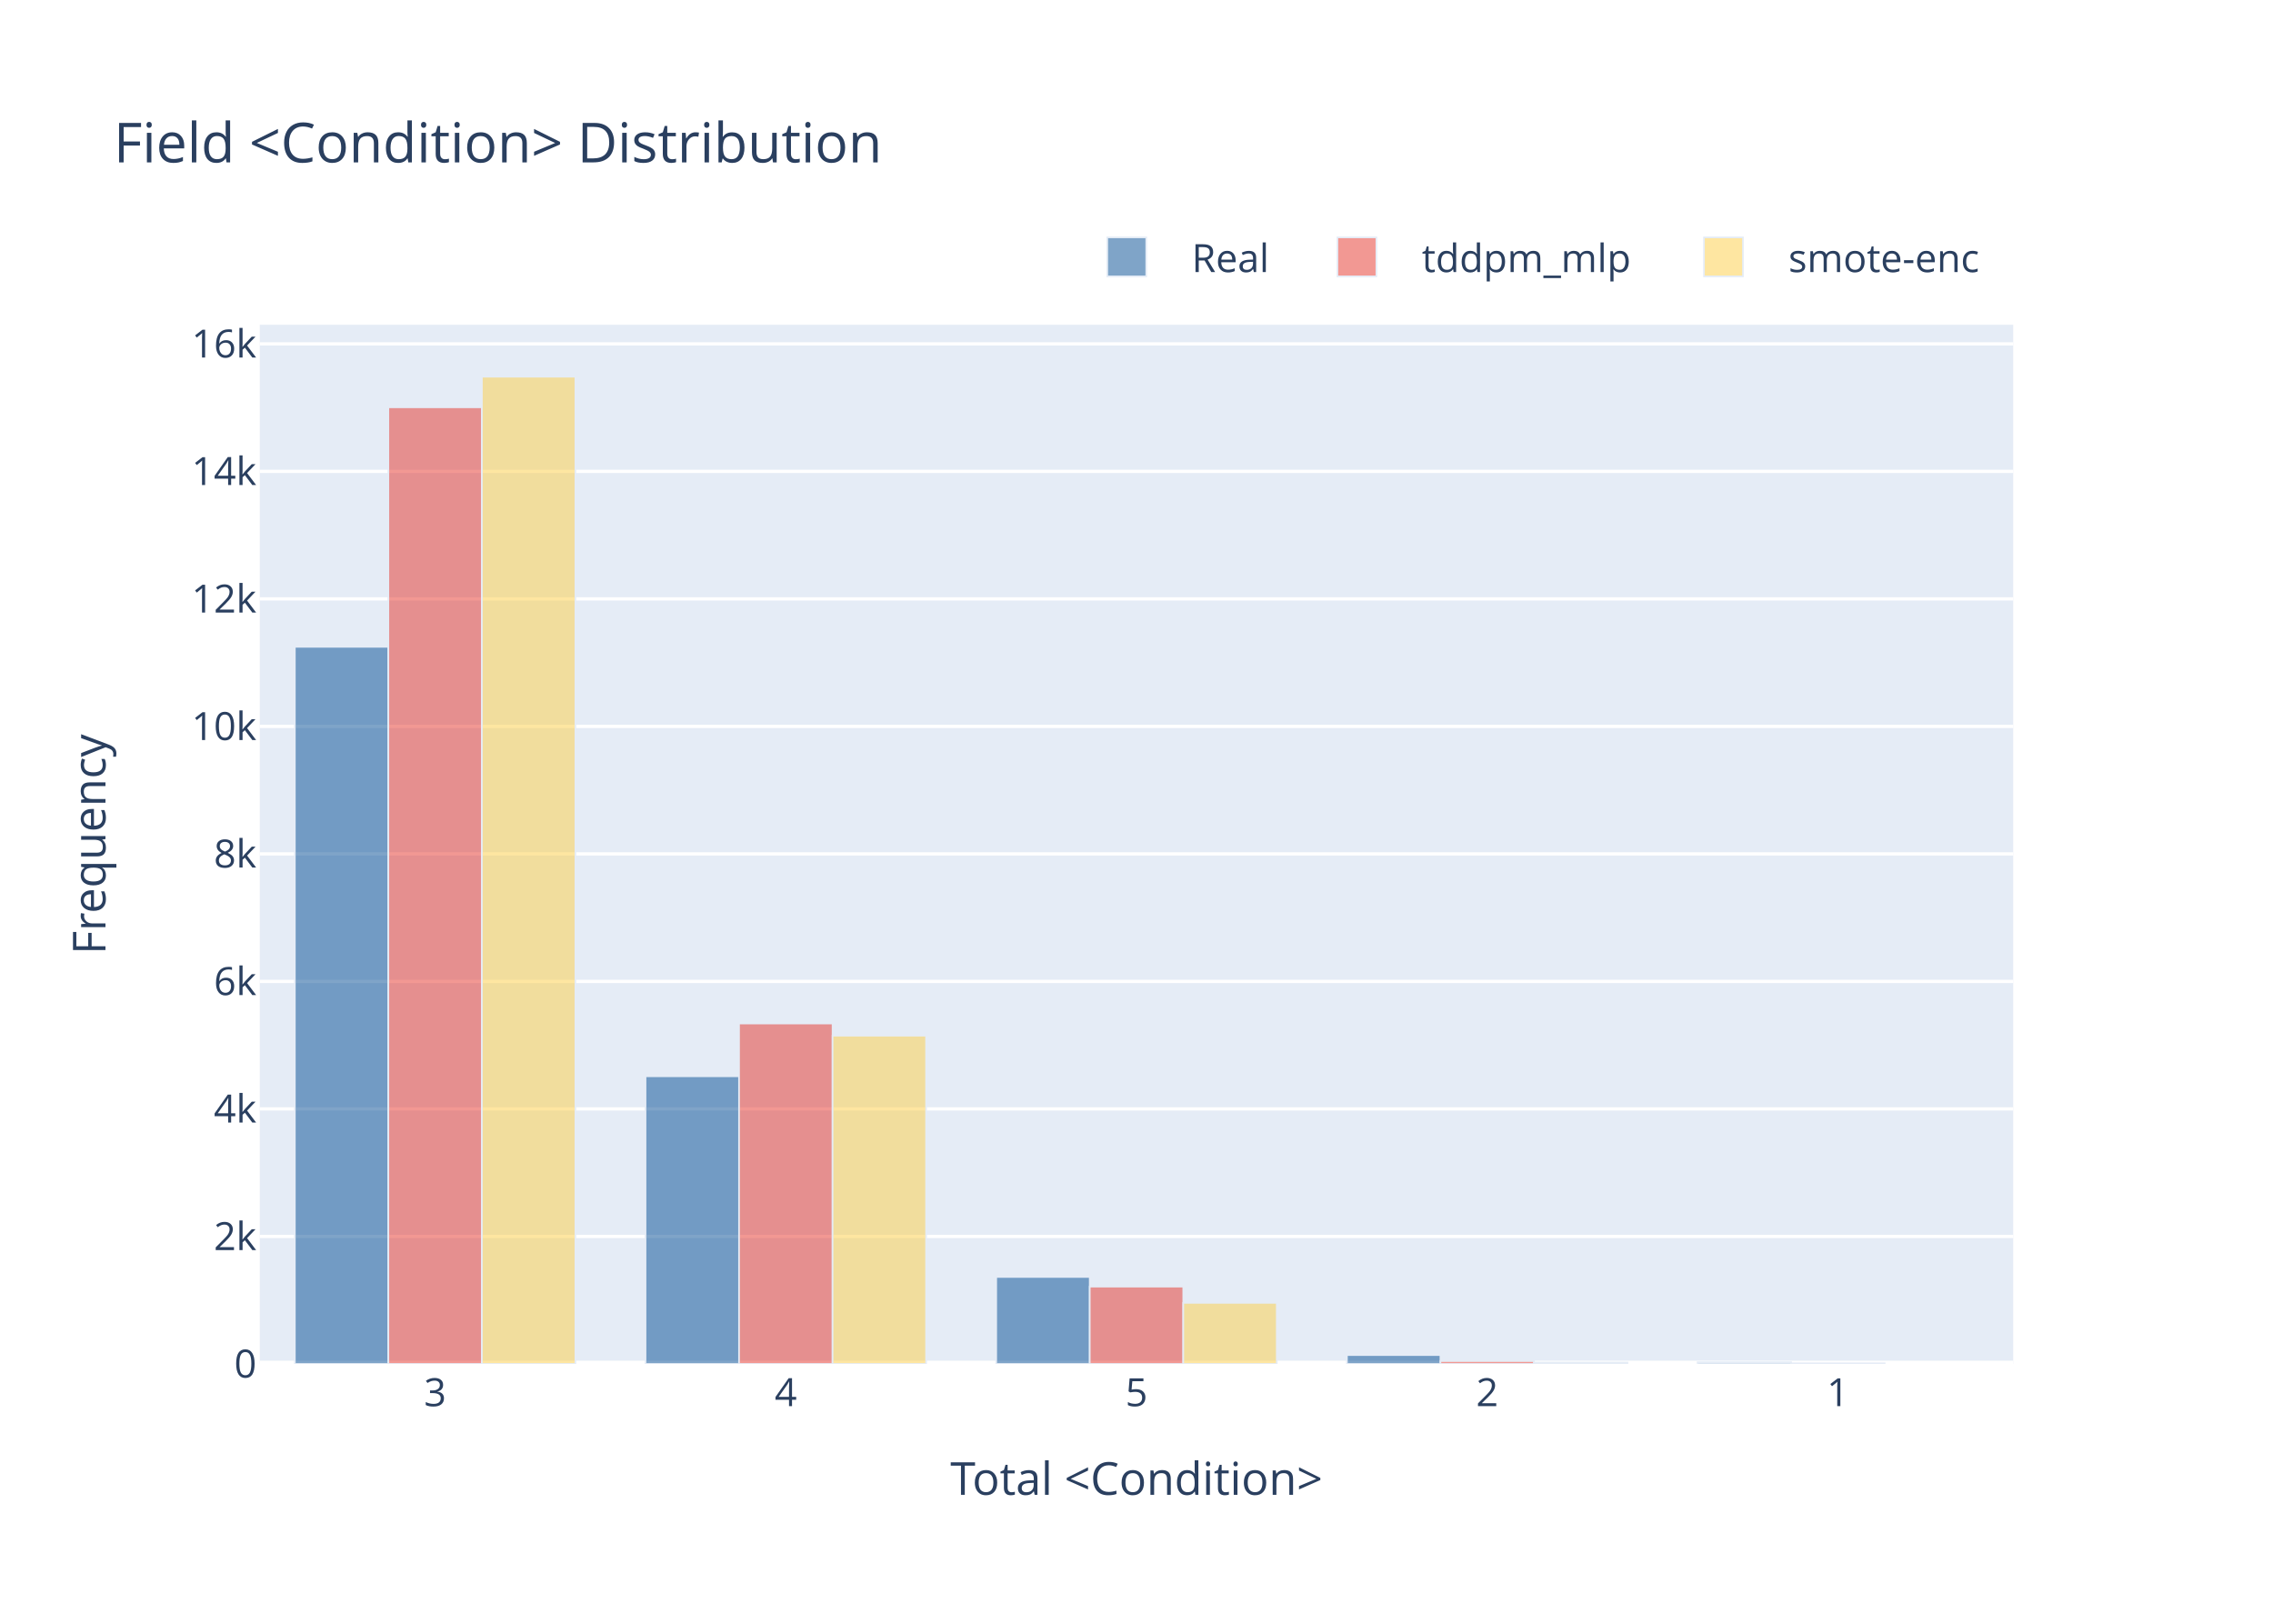
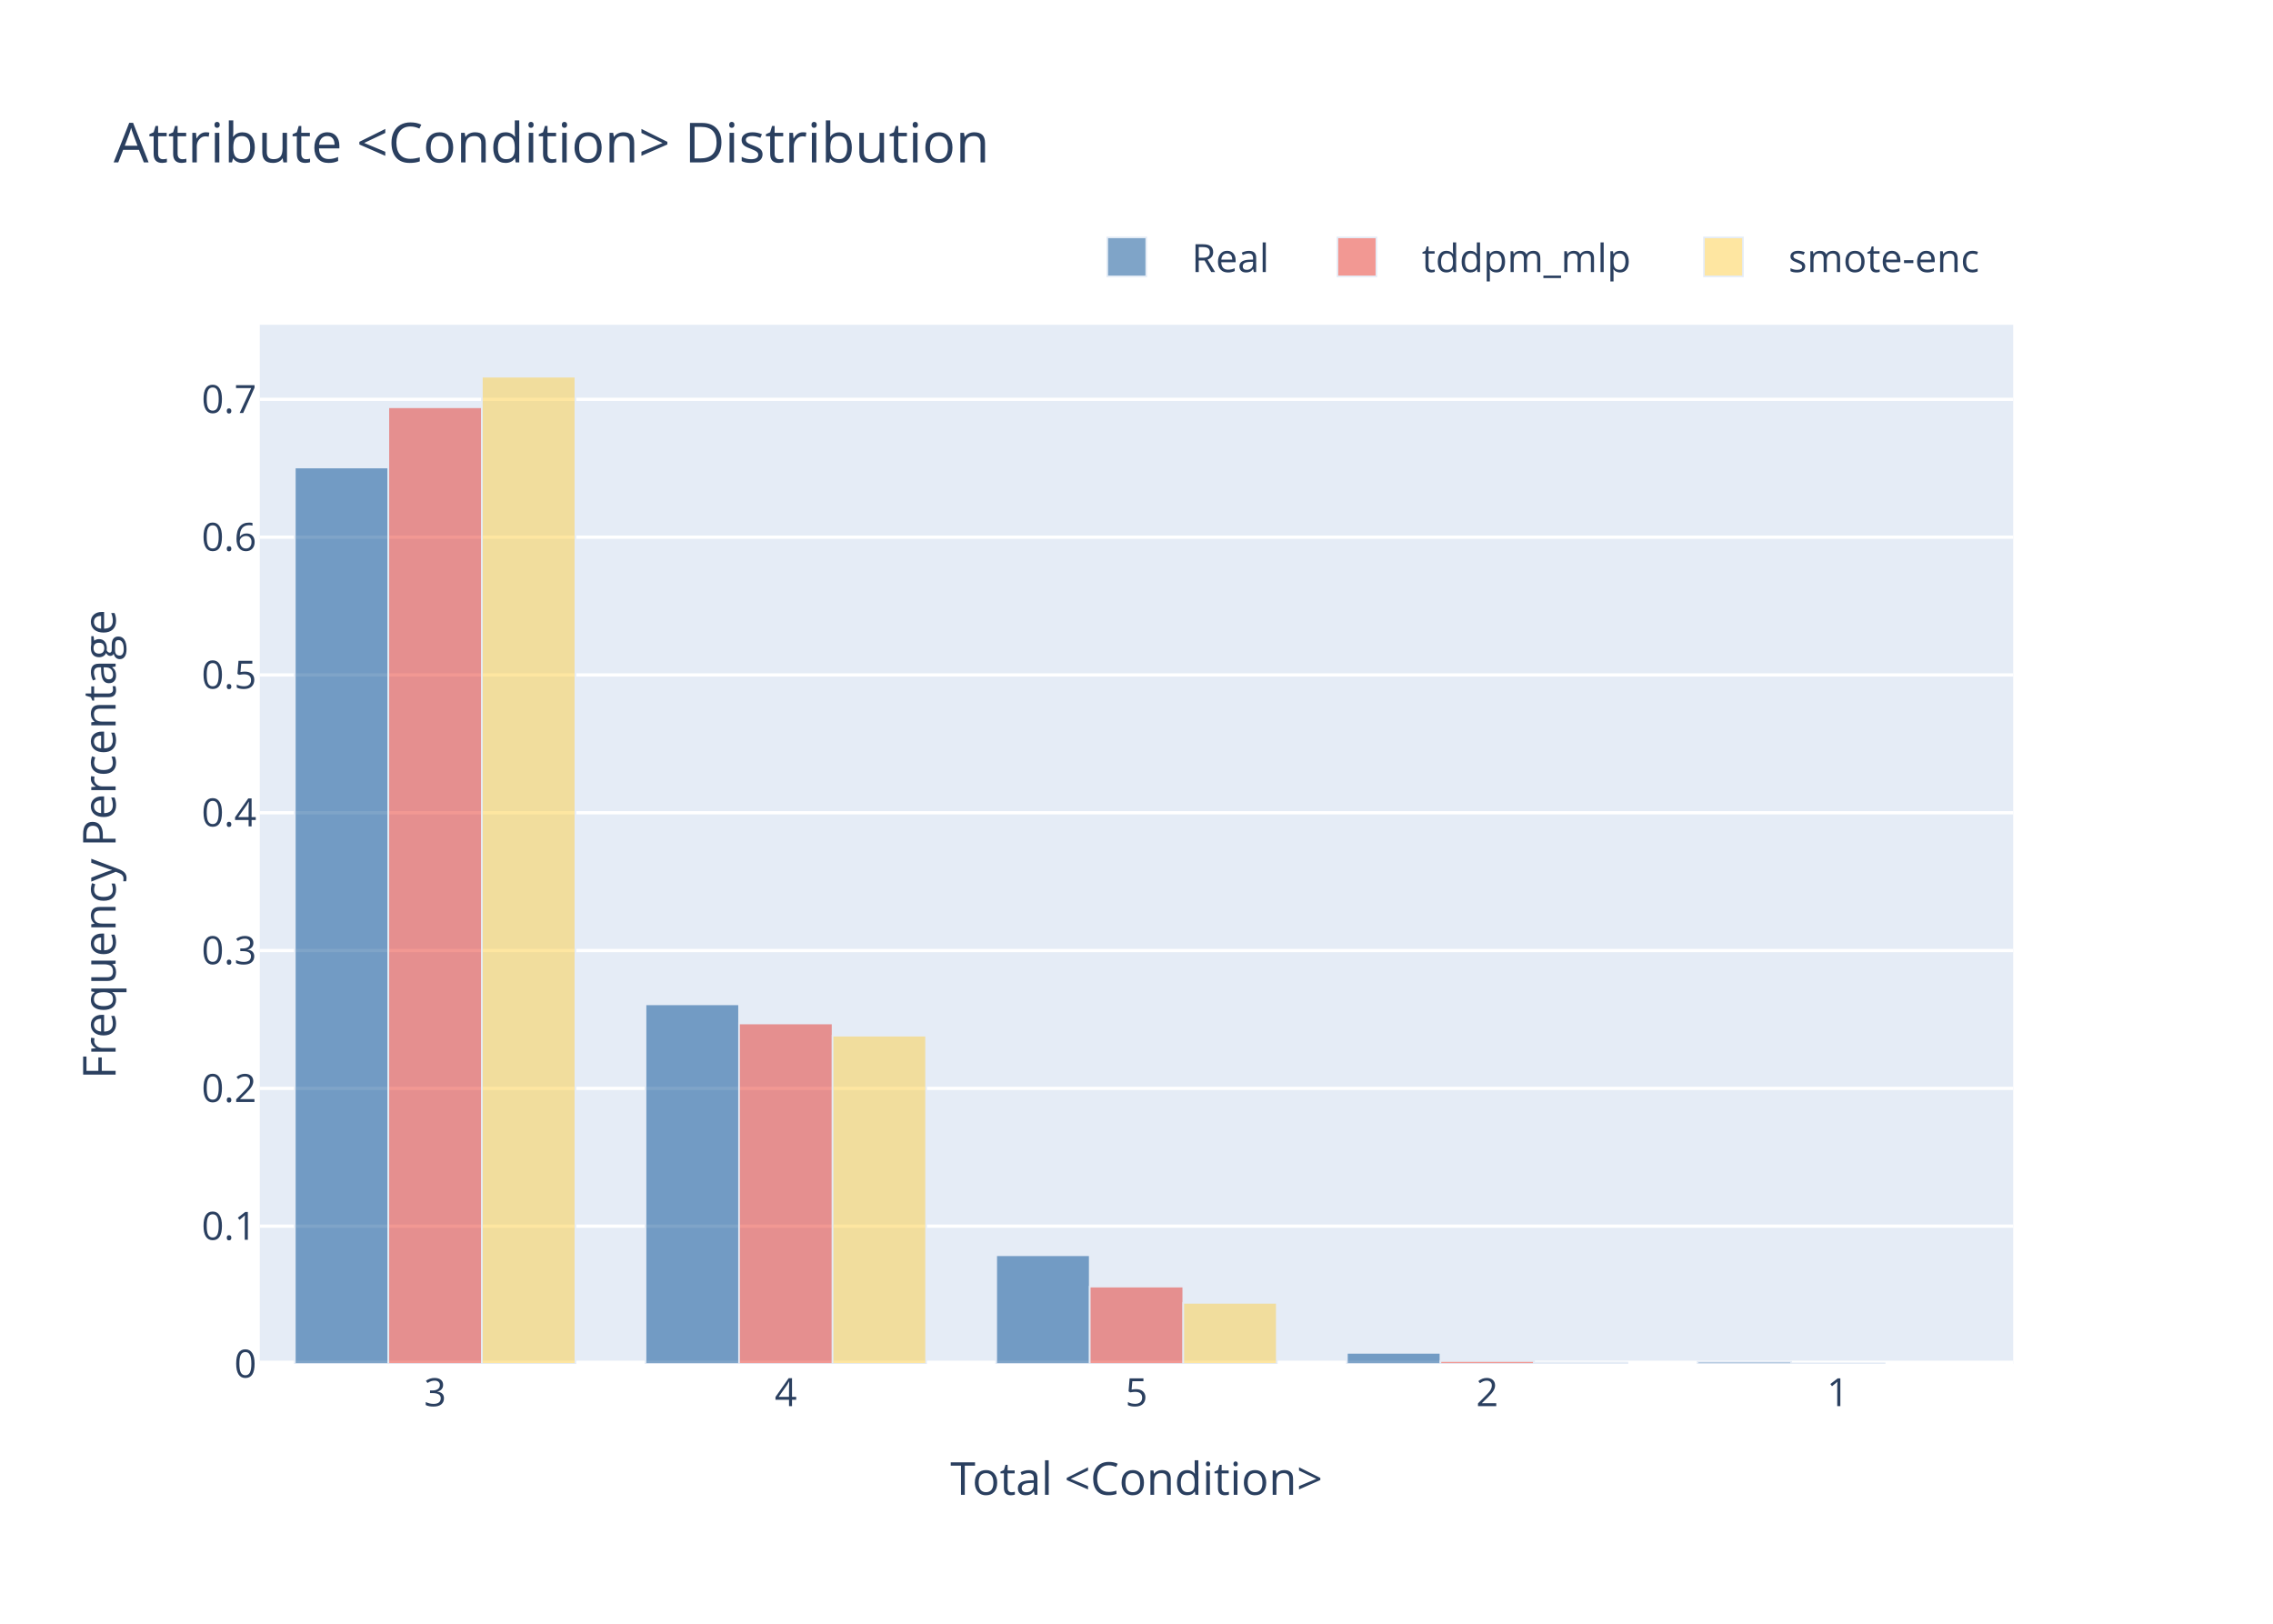
- <svg xmlns="http://www.w3.org/2000/svg" class="main-svg" width="700" height="500" style="" viewBox="0 0 700 500">
+ <svg xmlns="http://www.w3.org/2000/svg" class="main-svg" width="700" height="500" viewBox="0 0 700 500" style="">
  <rect x="0" y="0" width="700" height="500" style="fill: rgb(255, 255, 255); fill-opacity: 1;" />
-   <defs id="defs-3cbbf3">
+   <defs id="defs-d5e38b">
    <g class="clips">
-       <clipPath id="clip3cbbf3xyplot" class="plotclip">
+       <clipPath id="clipd5e38bxyplot" class="plotclip">
        <rect width="540" height="320" />
      </clipPath>
-       <clipPath class="axesclip" id="clip3cbbf3x">
+       <clipPath class="axesclip" id="clipd5e38bx">
        <rect x="80" y="0" width="540" height="500" />
      </clipPath>
-       <clipPath class="axesclip" id="clip3cbbf3y">
+       <clipPath class="axesclip" id="clipd5e38by">
        <rect x="0" y="100" width="700" height="320" />
      </clipPath>
-       <clipPath class="axesclip" id="clip3cbbf3xy">
+       <clipPath class="axesclip" id="clipd5e38bxy">
        <rect x="80" y="100" width="540" height="320" />
      </clipPath>
    </g>
    <g class="gradients" />
    <g class="patterns" />
  </defs>
  <g class="bglayer">
    <rect class="bg" x="80" y="100" width="540" height="320" style="fill: rgb(229, 236, 246); fill-opacity: 1; stroke-width: 0;" />
  </g>
  <g class="layer-below">
    <g class="imagelayer" />
    <g class="shapelayer" />
  </g>
  <g class="cartesianlayer">
    <g class="subplot xy">
      <g class="layer-subplot">
        <g class="shapelayer" />
        <g class="imagelayer" />
      </g>
      <g class="minor-gridlayer">
        <g class="x" />
        <g class="y" />
      </g>
      <g class="gridlayer">
        <g class="x" />
        <g class="y">
-           <path class="ygrid crisp" transform="translate(0,380.74)" d="M80,0h540" style="stroke: rgb(255, 255, 255); stroke-opacity: 1; stroke-width: 1px;" />
-           <path class="ygrid crisp" transform="translate(0,341.47)" d="M80,0h540" style="stroke: rgb(255, 255, 255); stroke-opacity: 1; stroke-width: 1px;" />
-           <path class="ygrid crisp" transform="translate(0,302.21)" d="M80,0h540" style="stroke: rgb(255, 255, 255); stroke-opacity: 1; stroke-width: 1px;" />
-           <path class="ygrid crisp" transform="translate(0,262.94)" d="M80,0h540" style="stroke: rgb(255, 255, 255); stroke-opacity: 1; stroke-width: 1px;" />
-           <path class="ygrid crisp" transform="translate(0,223.68)" d="M80,0h540" style="stroke: rgb(255, 255, 255); stroke-opacity: 1; stroke-width: 1px;" />
-           <path class="ygrid crisp" transform="translate(0,184.42)" d="M80,0h540" style="stroke: rgb(255, 255, 255); stroke-opacity: 1; stroke-width: 1px;" />
-           <path class="ygrid crisp" transform="translate(0,145.15)" d="M80,0h540" style="stroke: rgb(255, 255, 255); stroke-opacity: 1; stroke-width: 1px;" />
-           <path class="ygrid crisp" transform="translate(0,105.89)" d="M80,0h540" style="stroke: rgb(255, 255, 255); stroke-opacity: 1; stroke-width: 1px;" />
+           <path class="ygrid crisp" transform="translate(0,377.57)" d="M80,0h540" style="stroke: rgb(255, 255, 255); stroke-opacity: 1; stroke-width: 1px;" />
+           <path class="ygrid crisp" transform="translate(0,335.14)" d="M80,0h540" style="stroke: rgb(255, 255, 255); stroke-opacity: 1; stroke-width: 1px;" />
+           <path class="ygrid crisp" transform="translate(0,292.7)" d="M80,0h540" style="stroke: rgb(255, 255, 255); stroke-opacity: 1; stroke-width: 1px;" />
+           <path class="ygrid crisp" transform="translate(0,250.27)" d="M80,0h540" style="stroke: rgb(255, 255, 255); stroke-opacity: 1; stroke-width: 1px;" />
+           <path class="ygrid crisp" transform="translate(0,207.84)" d="M80,0h540" style="stroke: rgb(255, 255, 255); stroke-opacity: 1; stroke-width: 1px;" />
+           <path class="ygrid crisp" transform="translate(0,165.41)" d="M80,0h540" style="stroke: rgb(255, 255, 255); stroke-opacity: 1; stroke-width: 1px;" />
+           <path class="ygrid crisp" transform="translate(0,122.97)" d="M80,0h540" style="stroke: rgb(255, 255, 255); stroke-opacity: 1; stroke-width: 1px;" />
        </g>
      </g>
      <g class="zerolinelayer">
        <path class="yzl zl crisp" transform="translate(0,420)" d="M80,0h540" style="stroke: rgb(255, 255, 255); stroke-opacity: 1; stroke-width: 2px;" />
      </g>
      <path class="xlines-below" />
      <path class="ylines-below" />
      <g class="overlines-below" />
      <g class="xaxislayer-below" />
      <g class="yaxislayer-below" />
      <g class="overaxes-below" />
-       <g class="plot" transform="translate(80,100)" clip-path="url(#clip3cbbf3xyplot)">
+       <g class="plot" transform="translate(80,100)" clip-path="url(#clipd5e38bxyplot)">
        <g class="barlayer mlayer">
          <g class="trace bars" style="opacity: 1;">
            <g class="points">
              <g class="point">
-                 <path d="M10.8,320V99.18H39.6V320Z" style="vector-effect: none; opacity: 1; stroke-width: 0.5px; fill: rgb(0, 75, 147); fill-opacity: 0.5; stroke: rgb(229, 236, 246); stroke-opacity: 1;" />
-               </g>
-               <g class="point">
-                 <path d="M118.8,320V231.42H147.6V320Z" style="vector-effect: none; opacity: 1; stroke-width: 0.5px; fill: rgb(0, 75, 147); fill-opacity: 0.5; stroke: rgb(229, 236, 246); stroke-opacity: 1;" />
-               </g>
-               <g class="point">
-                 <path d="M226.8,320V293.22H255.6V320Z" style="vector-effect: none; opacity: 1; stroke-width: 0.5px; fill: rgb(0, 75, 147); fill-opacity: 0.5; stroke: rgb(229, 236, 246); stroke-opacity: 1;" />
-               </g>
-               <g class="point">
-                 <path d="M334.8,320V317.27H363.6V320Z" style="vector-effect: none; opacity: 1; stroke-width: 0.5px; fill: rgb(0, 75, 147); fill-opacity: 0.5; stroke: rgb(229, 236, 246); stroke-opacity: 1;" />
-               </g>
-               <g class="point">
-                 <path d="M442.8,320V319.47H471.6V320Z" style="vector-effect: none; opacity: 1; stroke-width: 0.5px; fill: rgb(0, 75, 147); fill-opacity: 0.5; stroke: rgb(229, 236, 246); stroke-opacity: 1;" />
+                 <path d="M10.8,320V43.96H39.6V320Z" style="vector-effect: none; opacity: 1; stroke-width: 0.5px; fill: rgb(0, 75, 147); fill-opacity: 0.5; stroke: rgb(229, 236, 246); stroke-opacity: 1;" />
+               </g>
+               <g class="point">
+                 <path d="M118.8,320V209.27H147.6V320Z" style="vector-effect: none; opacity: 1; stroke-width: 0.5px; fill: rgb(0, 75, 147); fill-opacity: 0.5; stroke: rgb(229, 236, 246); stroke-opacity: 1;" />
+               </g>
+               <g class="point">
+                 <path d="M226.8,320V286.53H255.6V320Z" style="vector-effect: none; opacity: 1; stroke-width: 0.5px; fill: rgb(0, 75, 147); fill-opacity: 0.5; stroke: rgb(229, 236, 246); stroke-opacity: 1;" />
+               </g>
+               <g class="point">
+                 <path d="M334.8,320V316.59H363.6V320Z" style="vector-effect: none; opacity: 1; stroke-width: 0.5px; fill: rgb(0, 75, 147); fill-opacity: 0.5; stroke: rgb(229, 236, 246); stroke-opacity: 1;" />
+               </g>
+               <g class="point">
+                 <path d="M442.8,320V319.34H471.6V320Z" style="vector-effect: none; opacity: 1; stroke-width: 0.5px; fill: rgb(0, 75, 147); fill-opacity: 0.5; stroke: rgb(229, 236, 246); stroke-opacity: 1;" />
              </g>
            </g>
          </g>
          <g class="trace bars" style="opacity: 1;">
            <g class="points">
              <g class="point">
                <path d="M471.6,320V319.8H500.4V320Z" style="vector-effect: none; opacity: 1; stroke-width: 0.5px; fill: rgb(230, 51, 41); fill-opacity: 0.5; stroke: rgb(229, 236, 246); stroke-opacity: 1;" />
              </g>
              <g class="point">
                <path d="M363.6,320V319.12H392.4V320Z" style="vector-effect: none; opacity: 1; stroke-width: 0.5px; fill: rgb(230, 51, 41); fill-opacity: 0.5; stroke: rgb(229, 236, 246); stroke-opacity: 1;" />
              </g>
              <g class="point">
-                 <path d="M39.6,320V25.42H68.4V320Z" style="vector-effect: none; opacity: 1; stroke-width: 0.5px; fill: rgb(230, 51, 41); fill-opacity: 0.5; stroke: rgb(229, 236, 246); stroke-opacity: 1;" />
-               </g>
-               <g class="point">
-                 <path d="M147.6,320V215.17H176.4V320Z" style="vector-effect: none; opacity: 1; stroke-width: 0.5px; fill: rgb(230, 51, 41); fill-opacity: 0.5; stroke: rgb(229, 236, 246); stroke-opacity: 1;" />
+                 <path d="M39.6,320V25.41H68.4V320Z" style="vector-effect: none; opacity: 1; stroke-width: 0.5px; fill: rgb(230, 51, 41); fill-opacity: 0.5; stroke: rgb(229, 236, 246); stroke-opacity: 1;" />
+               </g>
+               <g class="point">
+                 <path d="M147.6,320V215.16H176.4V320Z" style="vector-effect: none; opacity: 1; stroke-width: 0.5px; fill: rgb(230, 51, 41); fill-opacity: 0.5; stroke: rgb(229, 236, 246); stroke-opacity: 1;" />
              </g>
              <g class="point">
                <path d="M255.6,320V296.19H284.4V320Z" style="vector-effect: none; opacity: 1; stroke-width: 0.5px; fill: rgb(230, 51, 41); fill-opacity: 0.5; stroke: rgb(229, 236, 246); stroke-opacity: 1;" />
              </g>
            </g>
          </g>
          <g class="trace bars" style="opacity: 1;">
            <g class="points">
              <g class="point">
                <path d="M392.4,320V319.57H421.2V320Z" style="vector-effect: none; opacity: 1; stroke-width: 0.5px; fill: rgb(254, 207, 68); fill-opacity: 0.5; stroke: rgb(229, 236, 246); stroke-opacity: 1;" />
              </g>
              <g class="point">
                <path d="M68.4,320V16H97.2V320Z" style="vector-effect: none; opacity: 1; stroke-width: 0.5px; fill: rgb(254, 207, 68); fill-opacity: 0.5; stroke: rgb(229, 236, 246); stroke-opacity: 1;" />
              </g>
              <g class="point">
                <path d="M176.4,320V218.92H205.2V320Z" style="vector-effect: none; opacity: 1; stroke-width: 0.5px; fill: rgb(254, 207, 68); fill-opacity: 0.5; stroke: rgb(229, 236, 246); stroke-opacity: 1;" />
              </g>
              <g class="point">
                <path d="M284.4,320V301.19H313.2V320Z" style="vector-effect: none; opacity: 1; stroke-width: 0.5px; fill: rgb(254, 207, 68); fill-opacity: 0.5; stroke: rgb(229, 236, 246); stroke-opacity: 1;" />
              </g>
            </g>
          </g>
        </g>
      </g>
      <g class="overplot" />
      <path class="xlines-above crisp" d="M0,0" style="fill: none;" />
      <path class="ylines-above crisp" d="M0,0" style="fill: none;" />
      <g class="overlines-above" />
      <g class="xaxislayer-above">
        <g class="xtick">
          <text text-anchor="middle" x="0" y="433" transform="translate(134,0)" style="font-family: 'Open Sans', verdana, arial, sans-serif; font-size: 12px; fill: rgb(42, 63, 95); fill-opacity: 1; white-space: pre; opacity: 1;">3</text>
        </g>
        <g class="xtick">
          <text text-anchor="middle" x="0" y="433" transform="translate(242,0)" style="font-family: 'Open Sans', verdana, arial, sans-serif; font-size: 12px; fill: rgb(42, 63, 95); fill-opacity: 1; white-space: pre; opacity: 1;">4</text>
        </g>
        <g class="xtick">
          <text text-anchor="middle" x="0" y="433" transform="translate(350,0)" style="font-family: 'Open Sans', verdana, arial, sans-serif; font-size: 12px; fill: rgb(42, 63, 95); fill-opacity: 1; white-space: pre; opacity: 1;">5</text>
        </g>
        <g class="xtick">
          <text text-anchor="middle" x="0" y="433" transform="translate(458,0)" style="font-family: 'Open Sans', verdana, arial, sans-serif; font-size: 12px; fill: rgb(42, 63, 95); fill-opacity: 1; white-space: pre; opacity: 1;">2</text>
        </g>
        <g class="xtick">
          <text text-anchor="middle" x="0" y="433" transform="translate(566,0)" style="font-family: 'Open Sans', verdana, arial, sans-serif; font-size: 12px; fill: rgb(42, 63, 95); fill-opacity: 1; white-space: pre; opacity: 1;">1</text>
        </g>
      </g>
      <g class="yaxislayer-above">
        <g class="ytick">
          <text text-anchor="end" x="79" y="4.2" transform="translate(0,420)" style="font-family: 'Open Sans', verdana, arial, sans-serif; font-size: 12px; fill: rgb(42, 63, 95); fill-opacity: 1; white-space: pre; opacity: 1;">0</text>
        </g>
        <g class="ytick">
-           <text text-anchor="end" x="79" y="4.2" style="font-family: 'Open Sans', verdana, arial, sans-serif; font-size: 12px; fill: rgb(42, 63, 95); fill-opacity: 1; white-space: pre; opacity: 1;" transform="translate(0,380.74)">2k</text>
-         </g>
-         <g class="ytick">
-           <text text-anchor="end" x="79" y="4.2" style="font-family: 'Open Sans', verdana, arial, sans-serif; font-size: 12px; fill: rgb(42, 63, 95); fill-opacity: 1; white-space: pre; opacity: 1;" transform="translate(0,341.47)">4k</text>
-         </g>
-         <g class="ytick">
-           <text text-anchor="end" x="79" y="4.2" style="font-family: 'Open Sans', verdana, arial, sans-serif; font-size: 12px; fill: rgb(42, 63, 95); fill-opacity: 1; white-space: pre; opacity: 1;" transform="translate(0,302.21)">6k</text>
-         </g>
-         <g class="ytick">
-           <text text-anchor="end" x="79" y="4.2" style="font-family: 'Open Sans', verdana, arial, sans-serif; font-size: 12px; fill: rgb(42, 63, 95); fill-opacity: 1; white-space: pre; opacity: 1;" transform="translate(0,262.94)">8k</text>
-         </g>
-         <g class="ytick">
-           <text text-anchor="end" x="79" y="4.2" style="font-family: 'Open Sans', verdana, arial, sans-serif; font-size: 12px; fill: rgb(42, 63, 95); fill-opacity: 1; white-space: pre; opacity: 1;" transform="translate(0,223.68)">10k</text>
-         </g>
-         <g class="ytick">
-           <text text-anchor="end" x="79" y="4.2" style="font-family: 'Open Sans', verdana, arial, sans-serif; font-size: 12px; fill: rgb(42, 63, 95); fill-opacity: 1; white-space: pre; opacity: 1;" transform="translate(0,184.42)">12k</text>
-         </g>
-         <g class="ytick">
-           <text text-anchor="end" x="79" y="4.2" style="font-family: 'Open Sans', verdana, arial, sans-serif; font-size: 12px; fill: rgb(42, 63, 95); fill-opacity: 1; white-space: pre; opacity: 1;" transform="translate(0,145.15)">14k</text>
-         </g>
-         <g class="ytick">
-           <text text-anchor="end" x="79" y="4.2" style="font-family: 'Open Sans', verdana, arial, sans-serif; font-size: 12px; fill: rgb(42, 63, 95); fill-opacity: 1; white-space: pre; opacity: 1;" transform="translate(0,105.89)">16k</text>
+           <text text-anchor="end" x="79" y="4.2" style="font-family: 'Open Sans', verdana, arial, sans-serif; font-size: 12px; fill: rgb(42, 63, 95); fill-opacity: 1; white-space: pre; opacity: 1;" transform="translate(0,377.57)">0.1</text>
+         </g>
+         <g class="ytick">
+           <text text-anchor="end" x="79" y="4.2" style="font-family: 'Open Sans', verdana, arial, sans-serif; font-size: 12px; fill: rgb(42, 63, 95); fill-opacity: 1; white-space: pre; opacity: 1;" transform="translate(0,335.14)">0.2</text>
+         </g>
+         <g class="ytick">
+           <text text-anchor="end" x="79" y="4.2" style="font-family: 'Open Sans', verdana, arial, sans-serif; font-size: 12px; fill: rgb(42, 63, 95); fill-opacity: 1; white-space: pre; opacity: 1;" transform="translate(0,292.7)">0.3</text>
+         </g>
+         <g class="ytick">
+           <text text-anchor="end" x="79" y="4.2" style="font-family: 'Open Sans', verdana, arial, sans-serif; font-size: 12px; fill: rgb(42, 63, 95); fill-opacity: 1; white-space: pre; opacity: 1;" transform="translate(0,250.27)">0.4</text>
+         </g>
+         <g class="ytick">
+           <text text-anchor="end" x="79" y="4.2" style="font-family: 'Open Sans', verdana, arial, sans-serif; font-size: 12px; fill: rgb(42, 63, 95); fill-opacity: 1; white-space: pre; opacity: 1;" transform="translate(0,207.84)">0.5</text>
+         </g>
+         <g class="ytick">
+           <text text-anchor="end" x="79" y="4.2" style="font-family: 'Open Sans', verdana, arial, sans-serif; font-size: 12px; fill: rgb(42, 63, 95); fill-opacity: 1; white-space: pre; opacity: 1;" transform="translate(0,165.41)">0.6</text>
+         </g>
+         <g class="ytick">
+           <text text-anchor="end" x="79" y="4.2" style="font-family: 'Open Sans', verdana, arial, sans-serif; font-size: 12px; fill: rgb(42, 63, 95); fill-opacity: 1; white-space: pre; opacity: 1;" transform="translate(0,122.97)">0.7</text>
        </g>
      </g>
      <g class="overaxes-above" />
    </g>
  </g>
  <g class="polarlayer" />
  <g class="smithlayer" />
  <g class="ternarylayer" />
  <g class="geolayer" />
  <g class="funnelarealayer" />
  <g class="pielayer" />
  <g class="iciclelayer" />
  <g class="treemaplayer" />
  <g class="sunburstlayer" />
  <g class="glimages" />
-   <defs id="topdefs-3cbbf3">
+   <defs id="topdefs-d5e38b">
    <g class="clips" />
-     <clipPath id="legend3cbbf3">
+     <clipPath id="legendd5e38b">
      <rect width="293" height="29" x="0" y="0" />
    </clipPath>
  </defs>
  <g class="layer-above">
    <g class="imagelayer" />
    <g class="shapelayer" />
  </g>
  <g class="infolayer">
    <g class="legend" pointer-events="all" transform="translate(327,64.6)">
      <rect class="bg" shape-rendering="crispEdges" width="293" height="29" x="0" y="0" style="stroke: rgb(68, 68, 68); stroke-opacity: 1; fill: rgb(255, 255, 255); fill-opacity: 1; stroke-width: 0px;" />
-       <g class="scrollbox" transform="" clip-path="url(#legend3cbbf3)">
+       <g class="scrollbox" transform="" clip-path="url(#legendd5e38b)">
        <g class="groups">
          <g class="traces" transform="translate(0,14.5)" style="opacity: 1;">
            <text class="legendtext" text-anchor="start" x="40" y="4.68" style="font-family: 'Open Sans', verdana, arial, sans-serif; font-size: 12px; fill: rgb(42, 63, 95); fill-opacity: 1; white-space: pre;">Real</text>
            <g class="layers" style="opacity: 1;">
              <g class="legendfill" />
              <g class="legendlines" />
              <g class="legendsymbols">
                <g class="legendpoints">
                  <path class="legendundefined" d="M6,6H-6V-6H6Z" transform="translate(20,0)" style="stroke-width: 0.5px; fill: rgb(0, 75, 147); fill-opacity: 0.5; stroke: rgb(229, 236, 246); stroke-opacity: 1;" />
                </g>
              </g>
            </g>
            <rect class="legendtoggle" x="0" y="-9.5" width="68.375" height="19" style="fill: rgb(0, 0, 0); fill-opacity: 0;" />
          </g>
          <g class="traces" transform="translate(70.875,14.5)" style="opacity: 1;">
            <text class="legendtext" text-anchor="start" x="40" y="4.68" style="font-family: 'Open Sans', verdana, arial, sans-serif; font-size: 12px; fill: rgb(42, 63, 95); fill-opacity: 1; white-space: pre;">tddpm_mlp</text>
            <g class="layers" style="opacity: 1;">
              <g class="legendfill" />
              <g class="legendlines" />
              <g class="legendsymbols">
                <g class="legendpoints">
                  <path class="legendundefined" d="M6,6H-6V-6H6Z" transform="translate(20,0)" style="stroke-width: 0.5px; fill: rgb(230, 51, 41); fill-opacity: 0.5; stroke: rgb(229, 236, 246); stroke-opacity: 1;" />
                </g>
              </g>
            </g>
            <rect class="legendtoggle" x="0" y="-9.5" width="110.391" height="19" style="fill: rgb(0, 0, 0); fill-opacity: 0;" />
          </g>
          <g class="traces" transform="translate(183.7656,14.5)" style="opacity: 1;">
            <text class="legendtext" text-anchor="start" x="40" y="4.68" style="font-family: 'Open Sans', verdana, arial, sans-serif; font-size: 12px; fill: rgb(42, 63, 95); fill-opacity: 1; white-space: pre;">smote-enc</text>
            <g class="layers" style="opacity: 1;">
              <g class="legendfill" />
              <g class="legendlines" />
              <g class="legendsymbols">
                <g class="legendpoints">
                  <path class="legendundefined" d="M6,6H-6V-6H6Z" transform="translate(20,0)" style="stroke-width: 0.5px; fill: rgb(254, 207, 68); fill-opacity: 0.5; stroke: rgb(229, 236, 246); stroke-opacity: 1;" />
                </g>
              </g>
            </g>
            <rect class="legendtoggle" x="0" y="-9.5" width="105.797" height="19" style="fill: rgb(0, 0, 0); fill-opacity: 0;" />
          </g>
        </g>
      </g>
      <rect class="scrollbar" rx="20" ry="3" width="0" height="0" x="0" y="0" style="fill: rgb(128, 139, 164); fill-opacity: 1;" />
    </g>
    <g class="g-gtitle">
-       <text class="gtitle" x="35" y="50" text-anchor="start" dy="0em" style="font-family: 'Open Sans', verdana, arial, sans-serif; font-size: 17px; fill: rgb(42, 63, 95); opacity: 1; font-weight: normal; white-space: pre;">Field &lt;Condition&gt; Distribution</text>
+       <text class="gtitle" x="35" y="50" text-anchor="start" dy="0em" style="font-family: 'Open Sans', verdana, arial, sans-serif; font-size: 17px; fill: rgb(42, 63, 95); opacity: 1; font-weight: normal; white-space: pre;">Attribute &lt;Condition&gt; Distribution</text>
    </g>
    <g class="g-xtitle">
      <text class="xtitle" x="350" y="460.3" text-anchor="middle" style="font-family: 'Open Sans', verdana, arial, sans-serif; font-size: 14px; fill: rgb(42, 63, 95); opacity: 1; font-weight: normal; white-space: pre;">Total &lt;Condition&gt;</text>
    </g>
    <g class="g-ytitle">
-       <text class="ytitle" transform="rotate(-90,32.48125,260)" x="32.481" y="260" text-anchor="middle" style="font-family: 'Open Sans', verdana, arial, sans-serif; font-size: 14px; fill: rgb(42, 63, 95); opacity: 1; font-weight: normal; white-space: pre;">Frequency</text>
+       <text class="ytitle" transform="rotate(-90,35.60625,260)" x="35.606" y="260" text-anchor="middle" style="font-family: 'Open Sans', verdana, arial, sans-serif; font-size: 14px; fill: rgb(42, 63, 95); opacity: 1; font-weight: normal; white-space: pre;">Frequency Percentage</text>
    </g>
  </g>
</svg>
